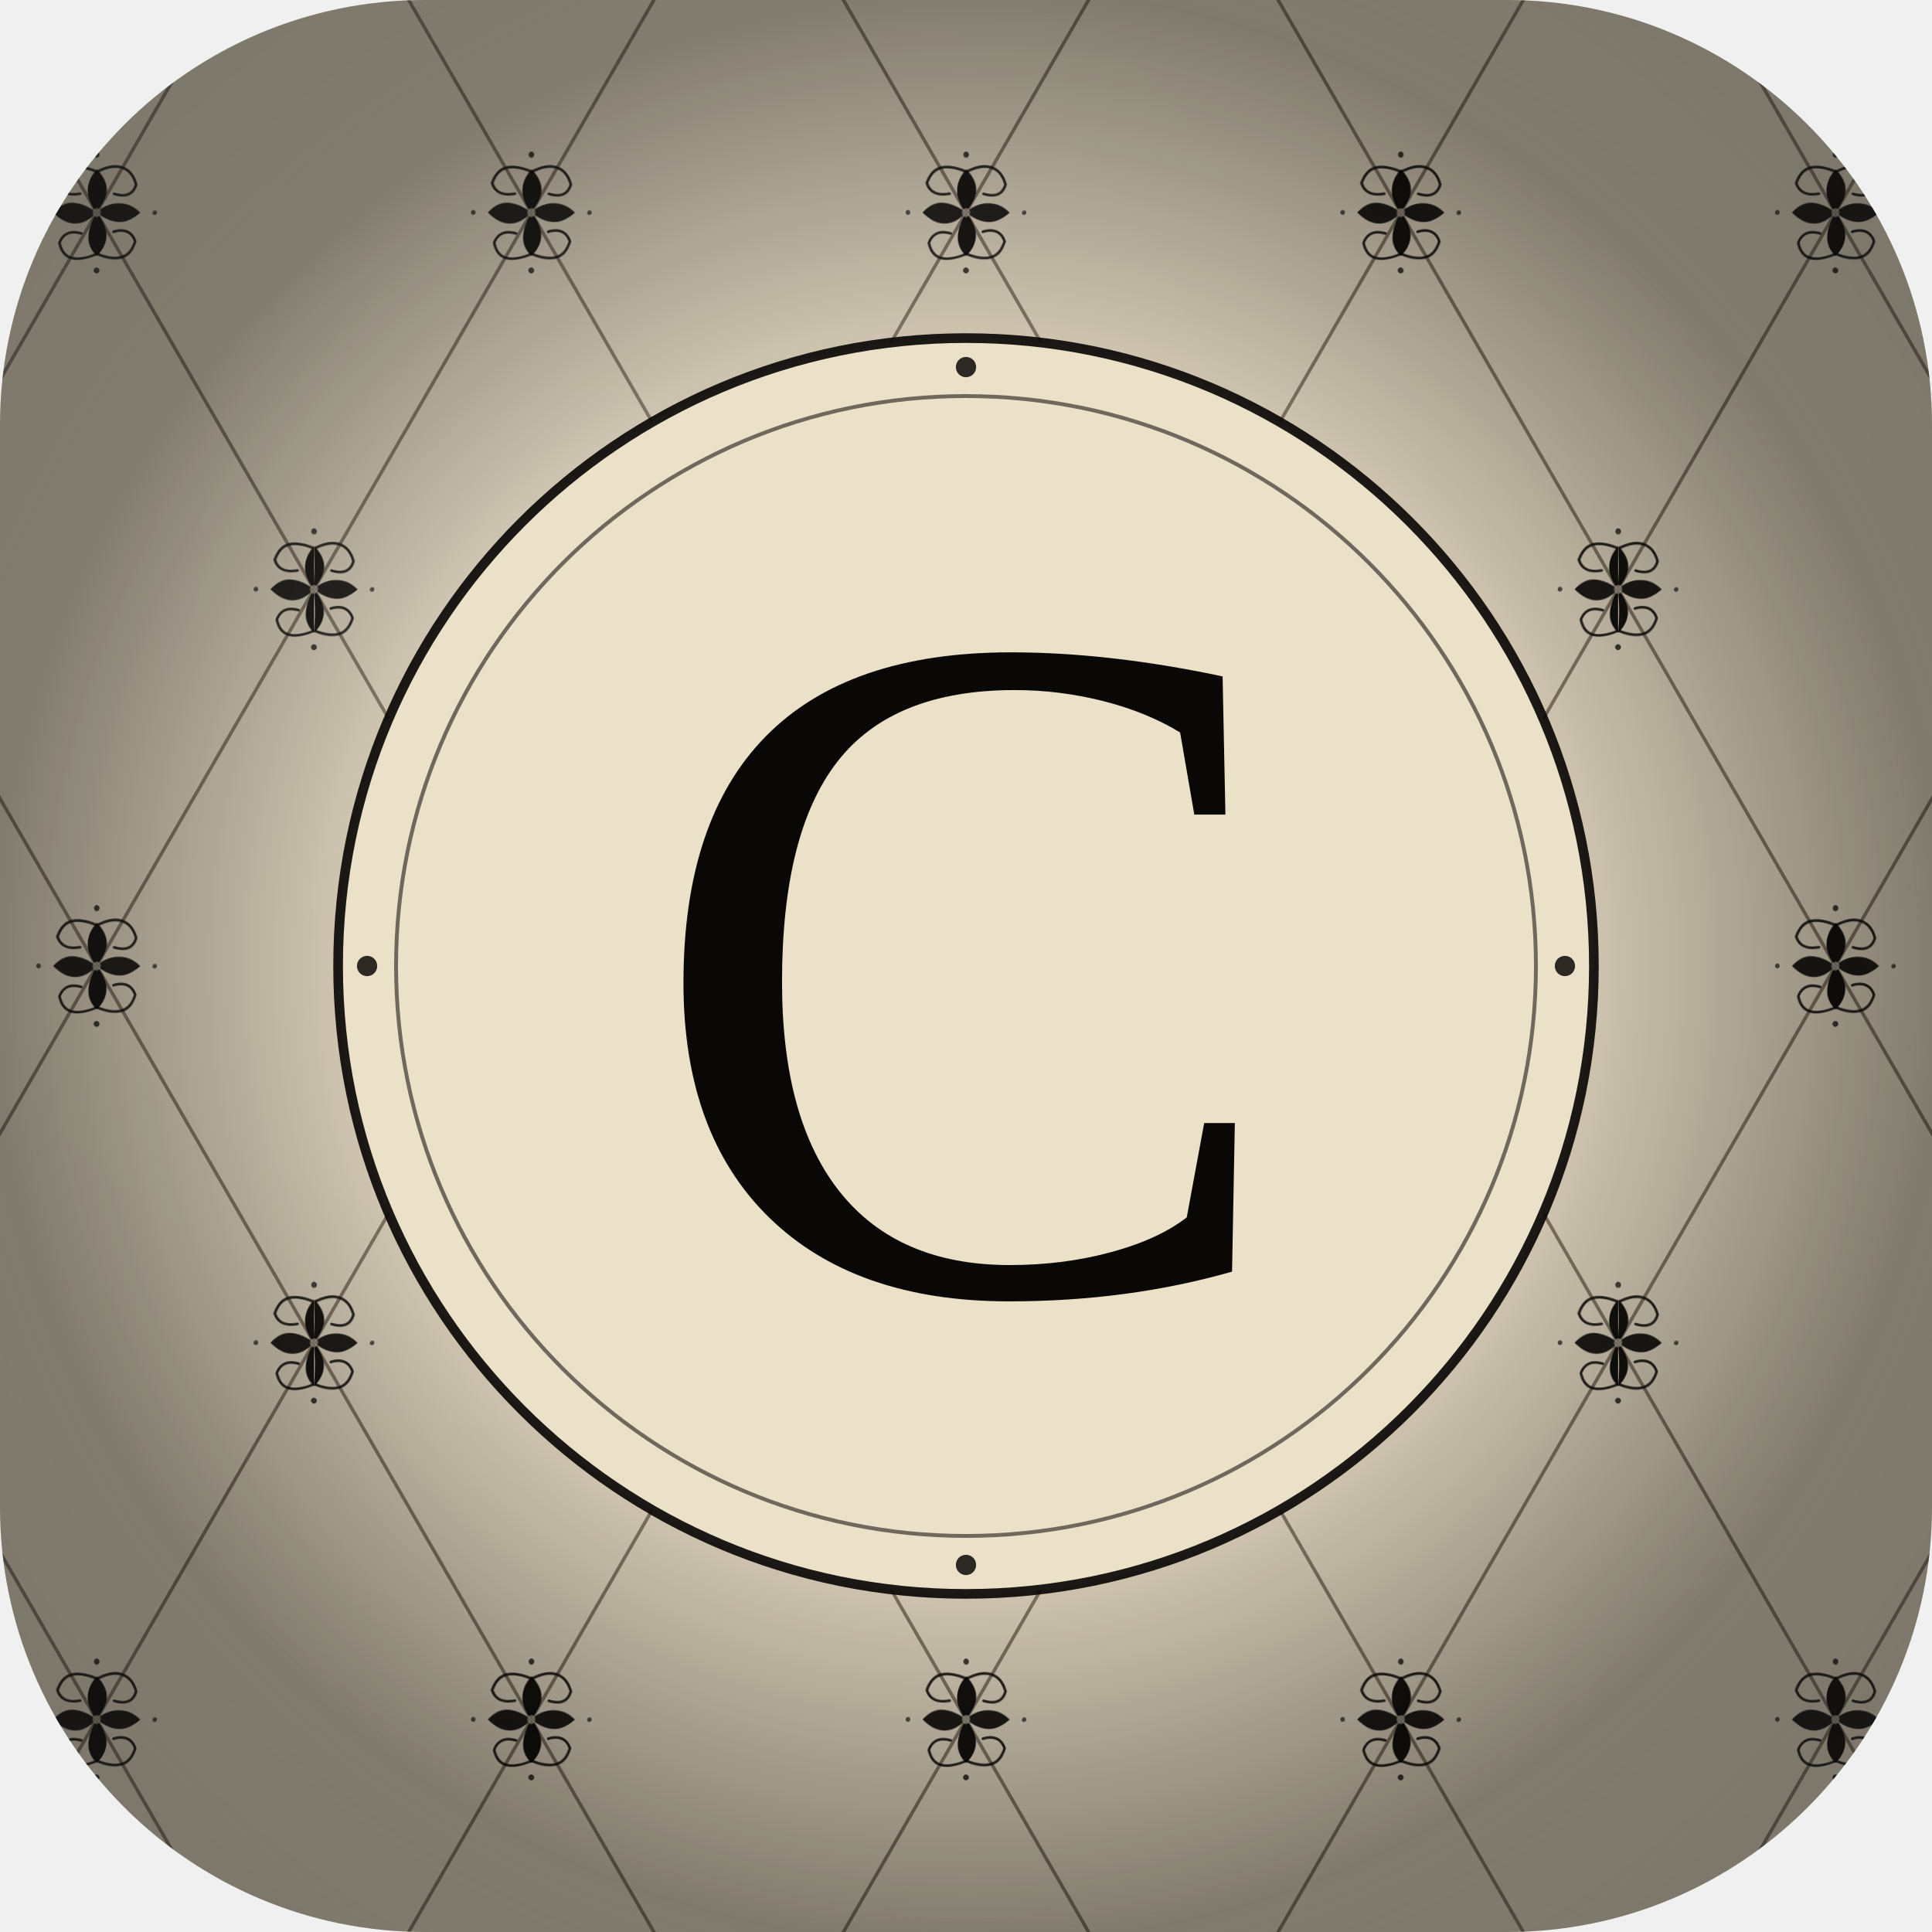
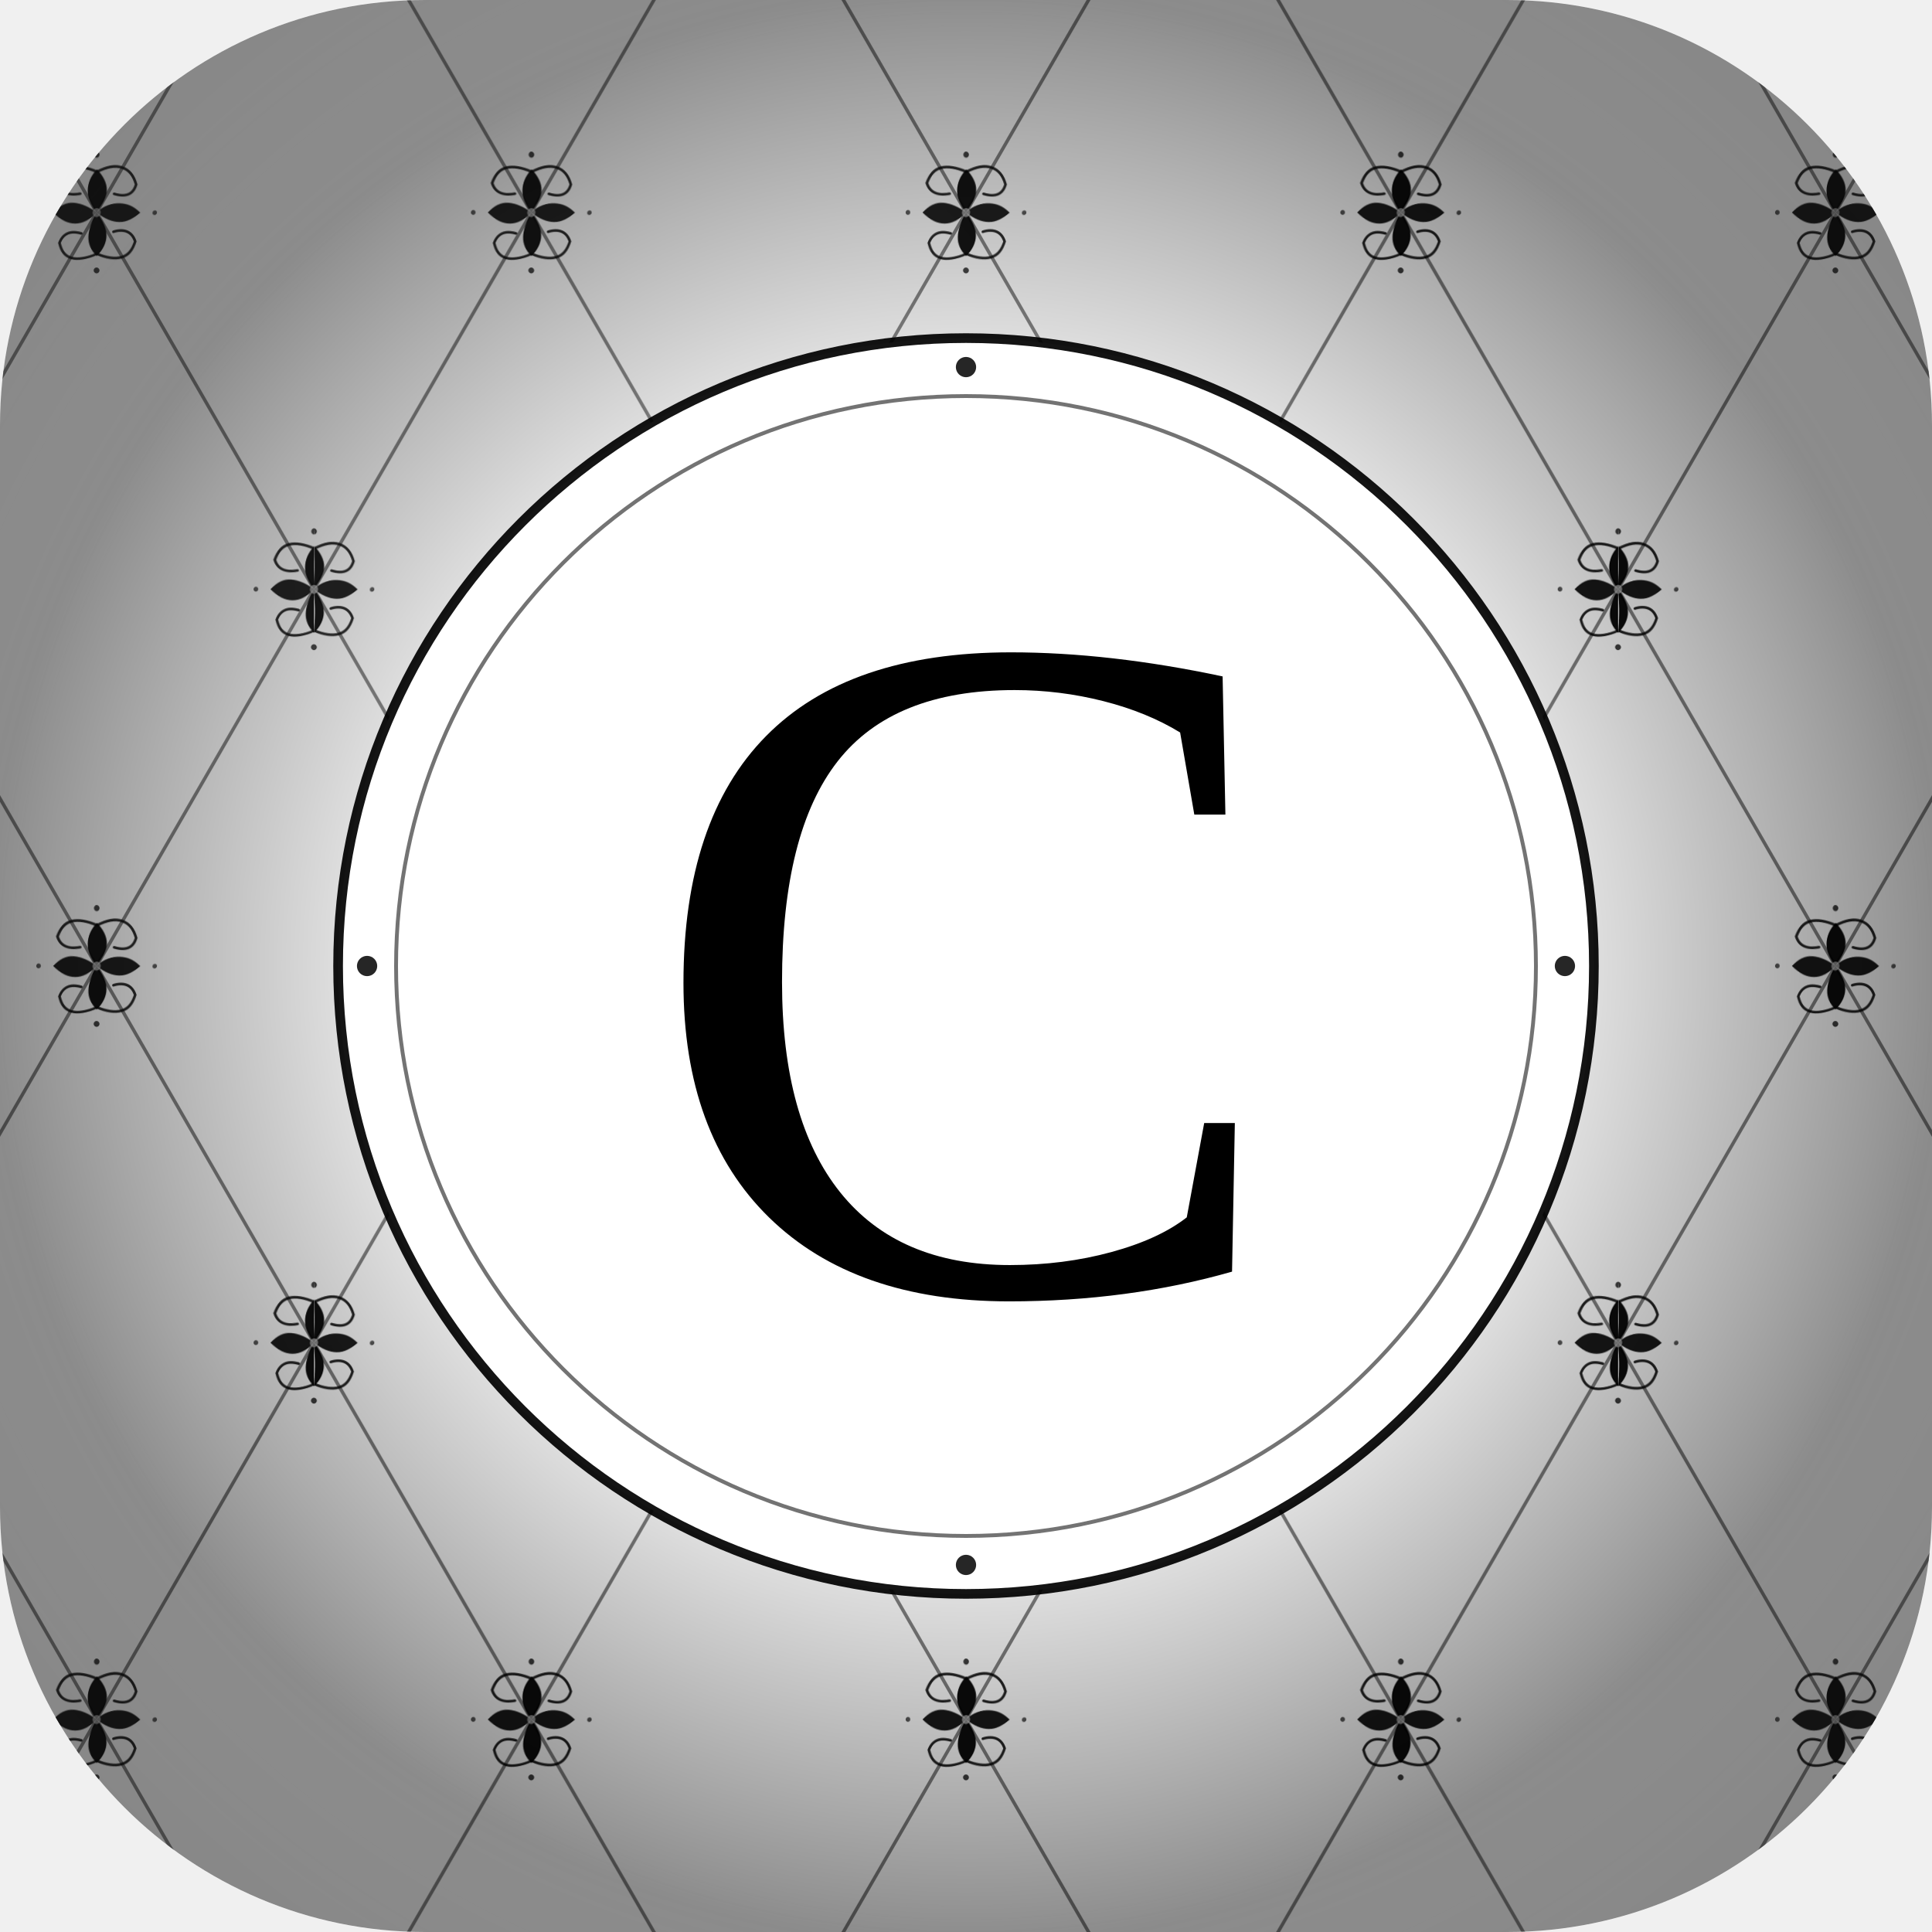
<svg xmlns="http://www.w3.org/2000/svg" viewBox="0 0 400 400" width="400" height="400">
  <defs>
    <filter id="grain-fx">
      <feTurbulence type="fractalNoise" baseFrequency="1.8" numOctaves="2" seed="4" />
      <feColorMatrix values="0 0 0 0 0.2  0 0 0 0 0.15  0 0 0 0 0.1  0 0 0 0.18 0" />
      <feComposite operator="in" in2="SourceGraphic" />
    </filter>
    <filter id="bleed-fx" x="-10%" y="-10%" width="120%" height="120%">
      <feTurbulence type="fractalNoise" baseFrequency="0.04" numOctaves="2" seed="3" />
      <feDisplacementMap in="SourceGraphic" scale="2.5" />
    </filter>
    <g id="damask">
-       <path d="M0 -18 Q 8 -10 0 0 Q -8 -10 0 -18 Z" fill="#0a0806" opacity="0.95" />
-       <path d="M0 0 Q 8 10 0 18 Q -8 10 0 0 Z" fill="#0a0806" opacity="0.95" />
-       <path d="M-18 0 Q -10 -8 0 0 Q -10 8 -18 0 Z" fill="#0a0806" opacity="0.9" />
-       <path d="M18 0 Q 10 -8 0 0 Q 10 8 18 0 Z" fill="#0a0806" opacity="0.9" />
-       <path d="M0 -17 Q 13 -23 16 -12 Q 14 -6 7 -8" fill="none" stroke="#0a0806" stroke-width="1.1" stroke-linecap="round" opacity="0.85" />
-       <path d="M0 -17 Q -13 -23 -16 -12 Q -14 -6 -7 -8" fill="none" stroke="#0a0806" stroke-width="1.1" stroke-linecap="round" opacity="0.85" />
-       <path d="M0 17 Q 13 23 16 12 Q 14 6 7 8" fill="none" stroke="#0a0806" stroke-width="1.1" stroke-linecap="round" opacity="0.85" />
-       <path d="M0 17 Q -13 23 -16 12 Q -14 6 -7 8" fill="none" stroke="#0a0806" stroke-width="1.1" stroke-linecap="round" opacity="0.85" />
-       <circle cx="0" cy="-24" r="1.2" fill="#0a0806" opacity="0.75" />
-       <circle cx="0" cy="24" r="1.2" fill="#0a0806" opacity="0.75" />
-       <circle cx="-24" cy="0" r="1" fill="#0a0806" opacity="0.65" />
-       <circle cx="24" cy="0" r="1" fill="#0a0806" opacity="0.65" />
-       <circle cx="0" cy="0" r="1.8" fill="#f8efd6" opacity="0.55" />
+       <path d="M0 -18 Q 8 -10 0 0 Q -8 -10 0 -18 Z" fill="#000000" opacity="0.95" />
+       <path d="M0 0 Q 8 10 0 18 Q -8 10 0 0 Z" fill="#000000" opacity="0.95" />
+       <path d="M-18 0 Q -10 -8 0 0 Q -10 8 -18 0 Z" fill="#000000" opacity="0.9" />
+       <path d="M18 0 Q 10 -8 0 0 Q 10 8 18 0 Z" fill="#000000" opacity="0.9" />
+       <path d="M0 -17 Q 13 -23 16 -12 Q 14 -6 7 -8" fill="none" stroke="#000000" stroke-width="1.1" stroke-linecap="round" opacity="0.85" />
+       <path d="M0 -17 Q -13 -23 -16 -12 Q -14 -6 -7 -8" fill="none" stroke="#000000" stroke-width="1.1" stroke-linecap="round" opacity="0.85" />
+       <path d="M0 17 Q 13 23 16 12 Q 14 6 7 8" fill="none" stroke="#000000" stroke-width="1.1" stroke-linecap="round" opacity="0.85" />
+       <path d="M0 17 Q -13 23 -16 12 Q -14 6 -7 8" fill="none" stroke="#000000" stroke-width="1.1" stroke-linecap="round" opacity="0.85" />
+       <circle cx="0" cy="-24" r="1.2" fill="#000000" opacity="0.75" />
+       <circle cx="0" cy="24" r="1.2" fill="#000000" opacity="0.75" />
+       <circle cx="-24" cy="0" r="1" fill="#000000" opacity="0.65" />
+       <circle cx="24" cy="0" r="1" fill="#000000" opacity="0.65" />
+       <circle cx="0" cy="0" r="1.8" fill="#f4f4f4" opacity="0.55" />
    </g>
    <pattern id="rd-tile" x="0" y="0" width="90" height="156" patternUnits="userSpaceOnUse" patternTransform="translate(155 161)">
-       <rect width="90" height="156" fill="#ebe0c8" />
-       <g stroke="#3a2a1e" stroke-width="0.7" fill="none" opacity="0.55" stroke-linecap="round">
+       <rect width="90" height="156" fill="#ffffff" />
+       <g stroke="#1a1a1a" stroke-width="0.7" fill="none" opacity="0.55" stroke-linecap="round">
        <line x1="45" y1="39" x2="0" y2="117" />
        <line x1="45" y1="39" x2="90" y2="117" />
        <line x1="45" y1="39" x2="0" y2="-39" />
        <line x1="45" y1="39" x2="90" y2="-39" />
        <line x1="0" y1="117" x2="45" y2="195" />
        <line x1="90" y1="117" x2="45" y2="195" />
      </g>
      <g transform="translate(45 39) scale(0.5)" filter="url(#bleed-fx)">
        <use href="#damask" />
      </g>
      <g transform="translate(0 117) scale(0.5)" filter="url(#bleed-fx)">
        <use href="#damask" />
      </g>
      <g transform="translate(90 117) scale(0.5)" filter="url(#bleed-fx)">
        <use href="#damask" />
      </g>
    </pattern>
    <pattern id="grain-tile" x="0" y="0" width="200" height="200" patternUnits="userSpaceOnUse">
      <rect width="200" height="200" fill="transparent" filter="url(#grain-fx)" />
    </pattern>
    <radialGradient id="pat-vig" cx="50%" cy="50%" r="80%">
      <stop offset="60%" stop-color="white" stop-opacity="0" />
      <stop offset="100%" stop-color="black" stop-opacity="0.6" />
    </radialGradient>
    <radialGradient id="tile-hi" cx="30%" cy="30%" r="50%">
      <stop offset="0%" stop-color="white" stop-opacity="0.08" />
      <stop offset="100%" stop-color="white" stop-opacity="0" />
    </radialGradient>
    <radialGradient id="tile-vig" cx="50%" cy="50%" r="50%">
      <stop offset="50%" stop-color="black" stop-opacity="0" />
      <stop offset="100%" stop-color="black" stop-opacity="0.45" />
    </radialGradient>
  </defs>
-   <rect width="400" height="400" fill="#ebe0c8" rx="88" ry="88" />
+   <rect width="400" height="400" fill="#ffffff" rx="88" ry="88" />
  <rect width="400" height="400" fill="url(#rd-tile)" rx="88" ry="88" />
  <rect width="400" height="400" fill="url(#grain-tile)" rx="88" ry="88" opacity="0.22" style="mix-blend-mode:multiply" />
  <rect width="400" height="400" fill="url(#pat-vig)" rx="88" ry="88" opacity="0.35" />
  <rect width="400" height="400" fill="url(#tile-hi)" rx="88" ry="88" />
  <rect width="400" height="400" fill="url(#tile-vig)" rx="88" ry="88" />
-   <circle cx="200" cy="200" r="130" fill="#ebe0c8" />
-   <circle cx="200" cy="200" r="130" fill="none" stroke="#0a0806" stroke-width="2" opacity="0.92" />
-   <circle cx="200" cy="200" r="118" fill="none" stroke="#0a0806" stroke-width="0.8" opacity="0.55" />
-   <circle cx="200" cy="76" r="2.1" fill="#0a0806" opacity="0.85" />
-   <circle cx="200" cy="324" r="2.1" fill="#0a0806" opacity="0.85" />
-   <circle cx="76" cy="200" r="2.1" fill="#0a0806" opacity="0.85" />
-   <circle cx="324" cy="200" r="2.1" fill="#0a0806" opacity="0.85" />
-   <text x="200" y="200" text-anchor="middle" dominant-baseline="central" font-family="'Bodoni Moda','Bodoni 72',Didot,'Times New Roman',Georgia,serif" font-weight="400" font-size="200" fill="#0a0806" style="letter-spacing:-0.03em;font-style:normal;">C</text>
+   <circle cx="200" cy="200" r="130" fill="#ffffff" />
+   <circle cx="200" cy="200" r="130" fill="none" stroke="#000000" stroke-width="2" opacity="0.92" />
+   <circle cx="200" cy="200" r="118" fill="none" stroke="#000000" stroke-width="0.8" opacity="0.55" />
+   <circle cx="200" cy="76" r="2.1" fill="#000000" opacity="0.85" />
+   <circle cx="200" cy="324" r="2.1" fill="#000000" opacity="0.85" />
+   <circle cx="76" cy="200" r="2.1" fill="#000000" opacity="0.85" />
+   <circle cx="324" cy="200" r="2.1" fill="#000000" opacity="0.85" />
+   <text x="200" y="200" text-anchor="middle" dominant-baseline="central" font-family="'Bodoni Moda','Bodoni 72',Didot,'Times New Roman',Georgia,serif" font-weight="400" font-size="200" fill="#000000" style="letter-spacing:-0.03em;font-style:normal;">C</text>
</svg>
